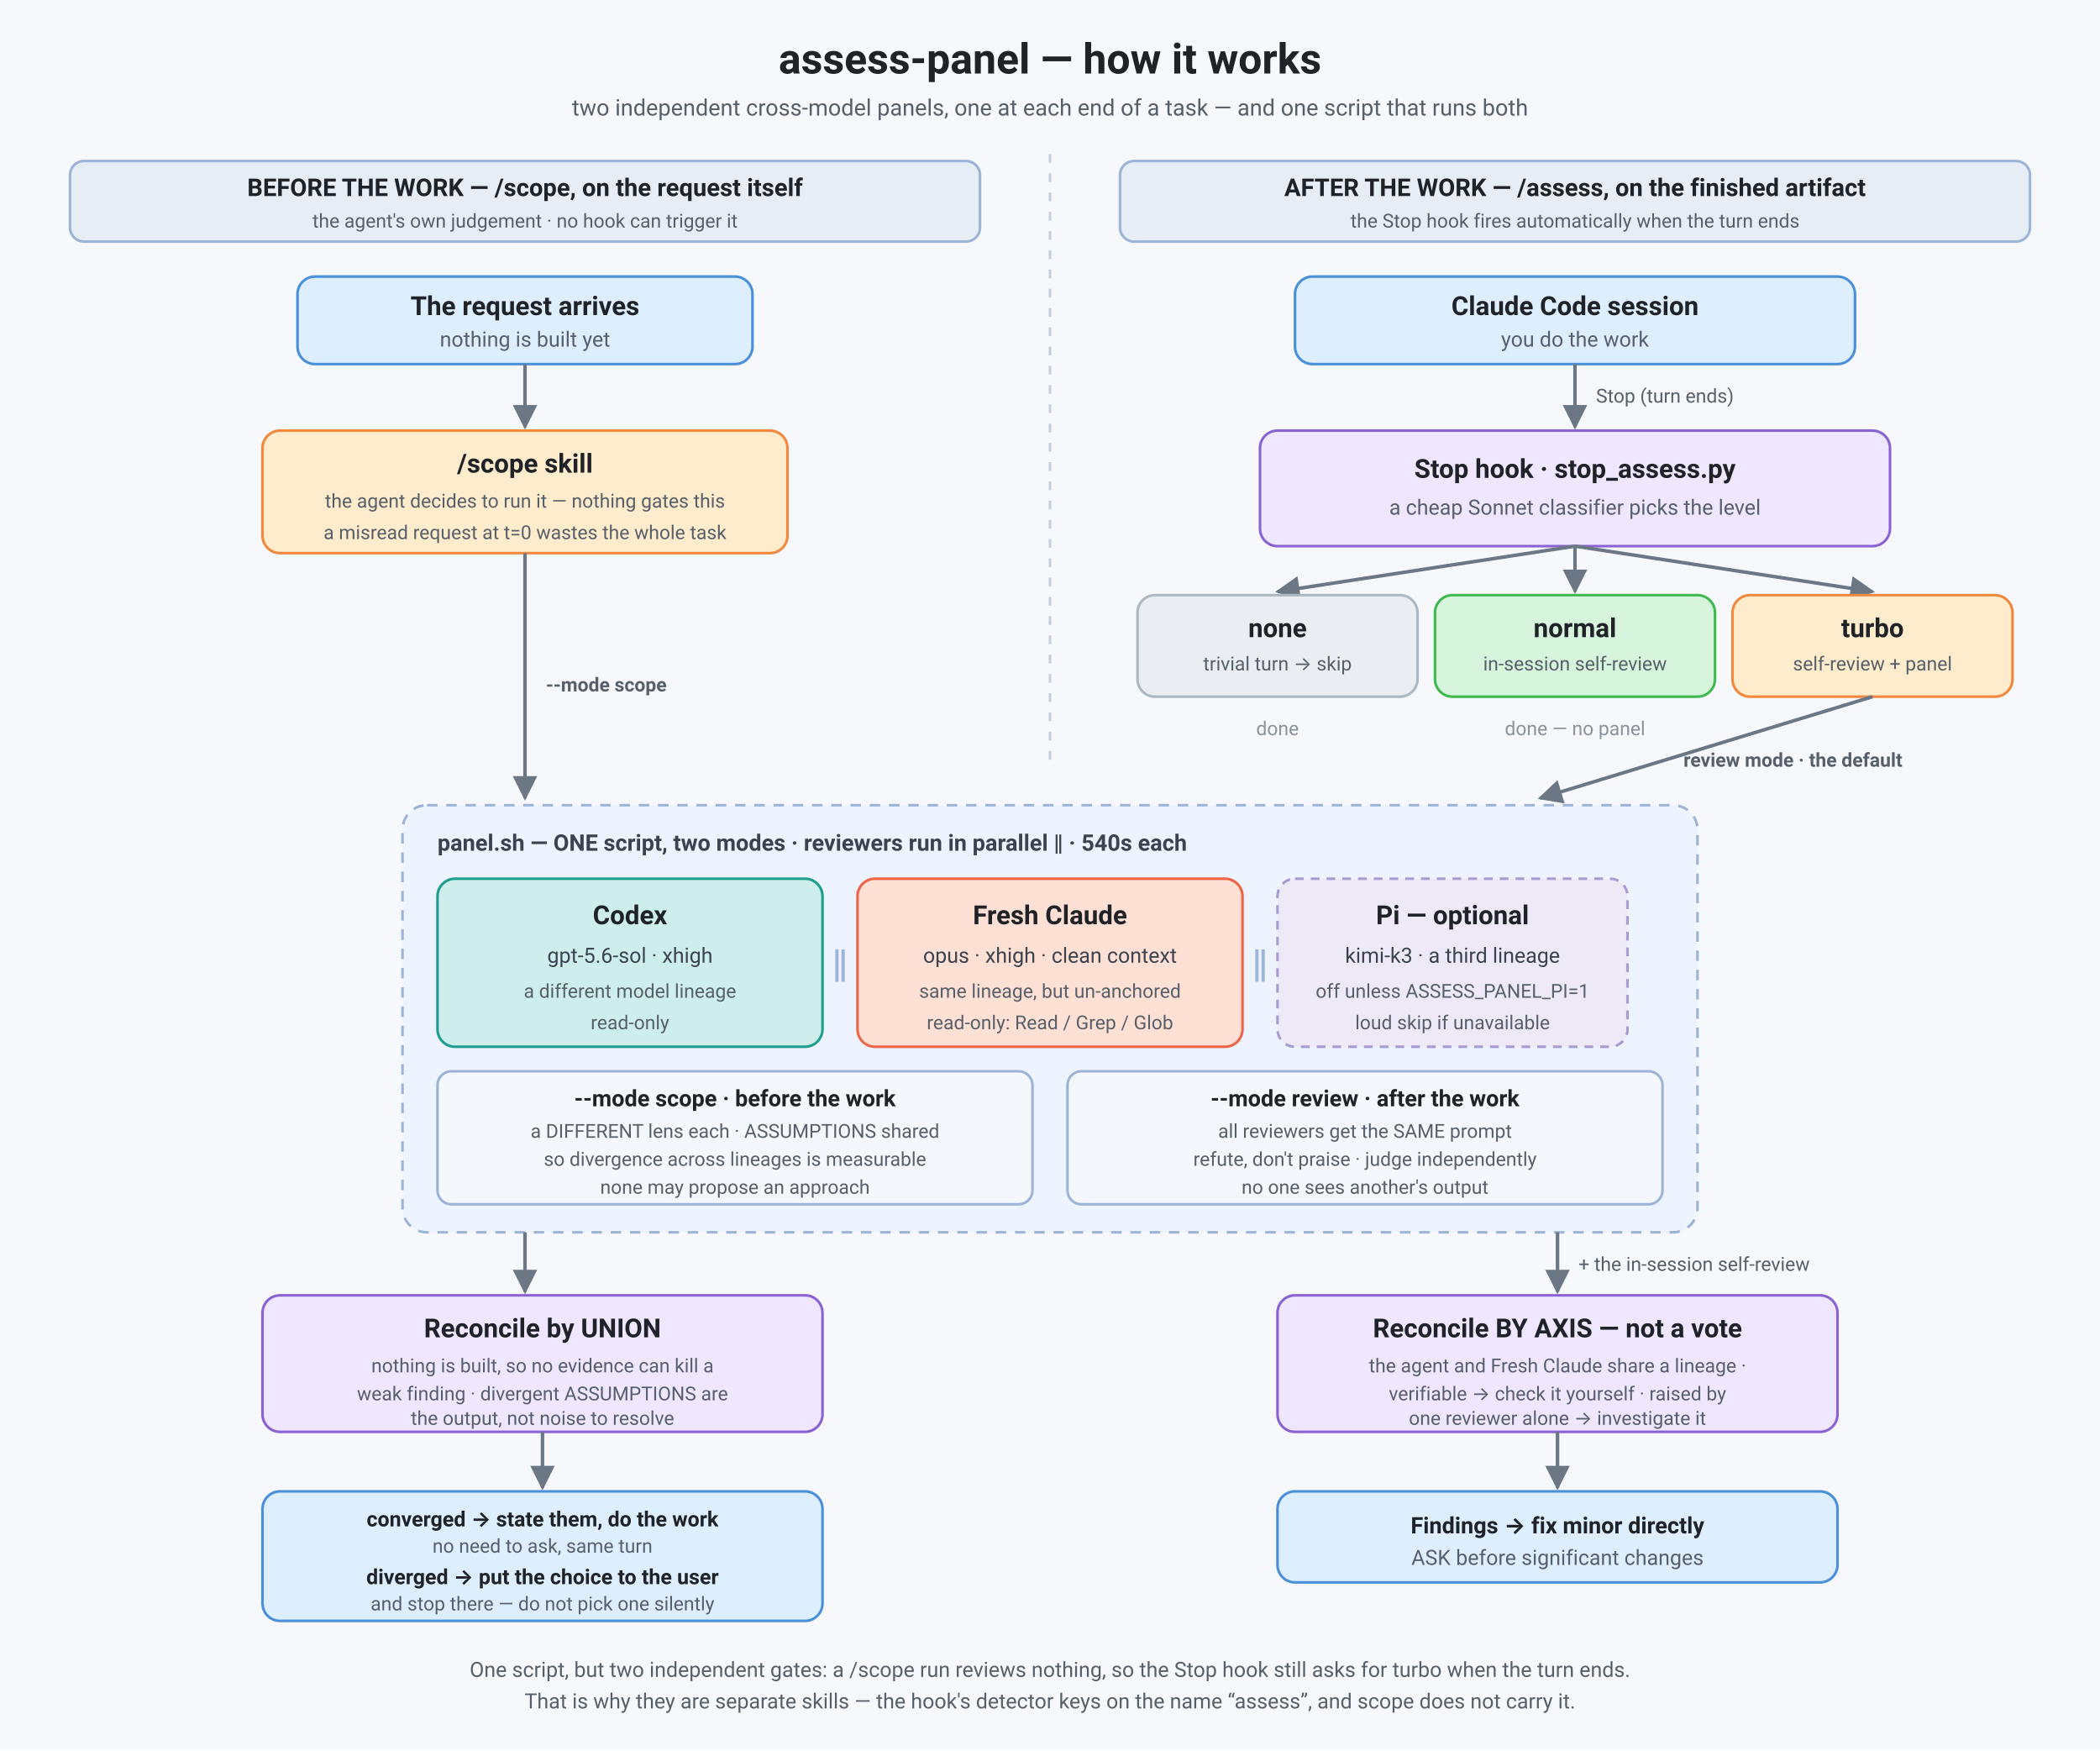
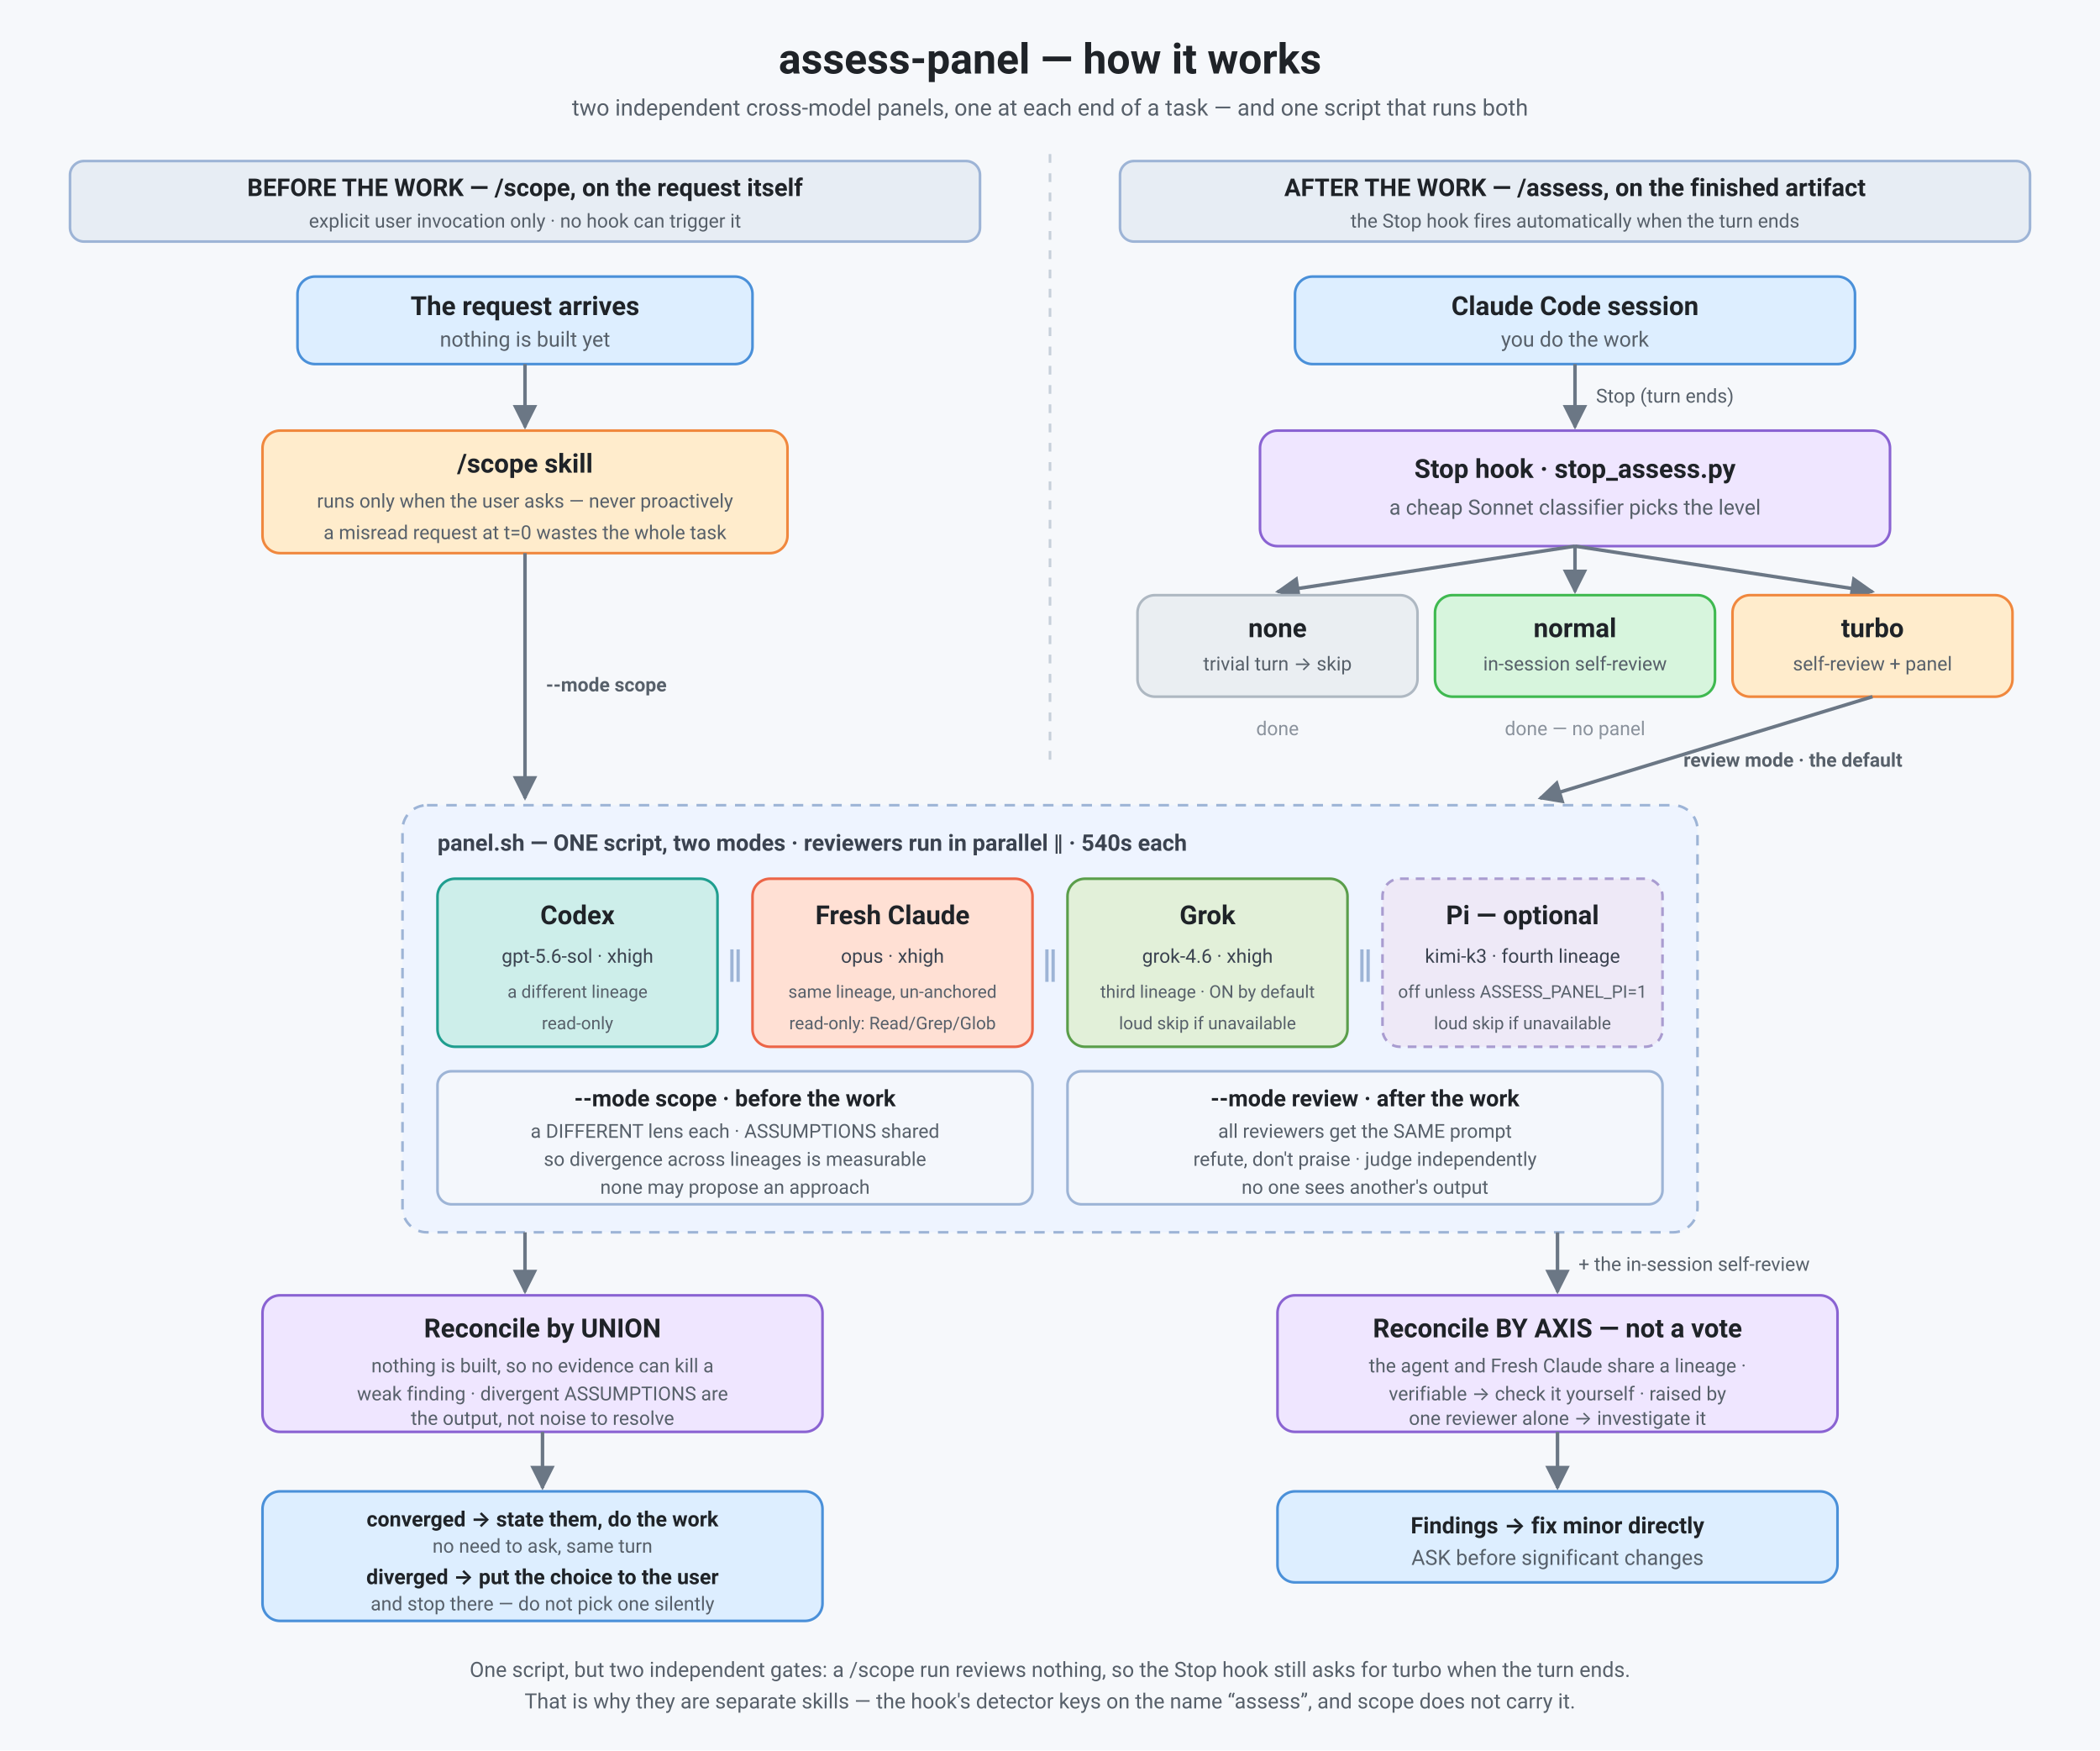
<svg xmlns="http://www.w3.org/2000/svg" viewBox="0 0 1200 1000" font-family="system-ui, -apple-system, 'Segoe UI', Roboto, sans-serif">
  <defs>
    <marker id="arrow" viewBox="0 0 10 10" refX="9" refY="5" markerWidth="7" markerHeight="7" orient="auto-start-reverse">
      <path d="M0,0 L10,5 L0,10 z" fill="#6b7785" />
    </marker>
  </defs>
  <rect x="0" y="0" width="1200" height="1000" fill="#f6f8fb" />
  <text x="600" y="42" text-anchor="middle" font-size="24" font-weight="700" fill="#1f2328">assess-panel — how it works</text>
  <text x="600" y="66" text-anchor="middle" font-size="13" fill="#57606a">two independent cross-model panels, one at each end of a task — and one script that runs both</text>
  <line x1="600" y1="88" x2="600" y2="440" stroke="#c7d0da" stroke-width="1.5" stroke-dasharray="5 6" />
  <rect x="40" y="92" width="520" height="46" rx="8" fill="#e7edf4" stroke="#9db4d6" stroke-width="1.5" />
  <text x="300" y="112" text-anchor="middle" font-size="14" font-weight="700" fill="#1f2328">BEFORE THE WORK — /scope, on the request itself</text>
-   <text x="300" y="130" text-anchor="middle" font-size="11" fill="#57606a">the agent's own judgement · no hook can trigger it</text>
+   <text x="300" y="130" text-anchor="middle" font-size="11" fill="#57606a">explicit user invocation only · no hook can trigger it</text>
  <rect x="640" y="92" width="520" height="46" rx="8" fill="#e7edf4" stroke="#9db4d6" stroke-width="1.5" />
  <text x="900" y="112" text-anchor="middle" font-size="14" font-weight="700" fill="#1f2328">AFTER THE WORK — /assess, on the finished artifact</text>
  <text x="900" y="130" text-anchor="middle" font-size="11" fill="#57606a">the Stop hook fires automatically when the turn ends</text>
  <rect x="170" y="158" width="260" height="50" rx="10" fill="#ddeeff" stroke="#4a90d9" stroke-width="1.5" />
  <text x="300" y="180" text-anchor="middle" font-size="15" font-weight="700" fill="#1f2328">The request arrives</text>
  <text x="300" y="198" text-anchor="middle" font-size="12" fill="#57606a">nothing is built yet</text>
  <line x1="300" y1="208" x2="300" y2="244" stroke="#6b7785" stroke-width="2" marker-end="url(#arrow)" />
  <rect x="150" y="246" width="300" height="70" rx="10" fill="#ffeccc" stroke="#f0883e" stroke-width="1.5" />
  <text x="300" y="270" text-anchor="middle" font-size="15" font-weight="700" fill="#1f2328">/scope skill</text>
-   <text x="300" y="290" text-anchor="middle" font-size="11" fill="#57606a">the agent decides to run it — nothing gates this</text>
+   <text x="300" y="290" text-anchor="middle" font-size="11" fill="#57606a">runs only when the user asks — never proactively</text>
  <text x="300" y="308" text-anchor="middle" font-size="11" fill="#57606a">a misread request at t=0 wastes the whole task</text>
  <line x1="300" y1="316" x2="300" y2="456" stroke="#6b7785" stroke-width="2" marker-end="url(#arrow)" />
  <text x="312" y="395" font-size="11" font-weight="700" fill="#57606a">--mode scope</text>
  <rect x="740" y="158" width="320" height="50" rx="10" fill="#ddeeff" stroke="#4a90d9" stroke-width="1.5" />
  <text x="900" y="180" text-anchor="middle" font-size="15" font-weight="700" fill="#1f2328">Claude Code session</text>
  <text x="900" y="198" text-anchor="middle" font-size="12" fill="#57606a">you do the work</text>
  <line x1="900" y1="208" x2="900" y2="244" stroke="#6b7785" stroke-width="2" marker-end="url(#arrow)" />
  <text x="912" y="230" font-size="11" fill="#57606a">Stop (turn ends)</text>
  <rect x="720" y="246" width="360" height="66" rx="10" fill="#efe6ff" stroke="#8a63d2" stroke-width="1.5" />
  <text x="900" y="273" text-anchor="middle" font-size="15" font-weight="700" fill="#1f2328">Stop hook · stop_assess.py</text>
  <text x="900" y="294" text-anchor="middle" font-size="12" fill="#57606a">a cheap Sonnet classifier picks the level</text>
  <line x1="900" y1="312" x2="730" y2="338" stroke="#6b7785" stroke-width="2" marker-end="url(#arrow)" />
  <line x1="900" y1="312" x2="900" y2="338" stroke="#6b7785" stroke-width="2" marker-end="url(#arrow)" />
  <line x1="900" y1="312" x2="1070" y2="338" stroke="#6b7785" stroke-width="2" marker-end="url(#arrow)" />
  <rect x="650" y="340" width="160" height="58" rx="10" fill="#eaeef2" stroke="#aeb8c2" stroke-width="1.5" />
  <text x="730" y="364" text-anchor="middle" font-size="15" font-weight="700" fill="#1f2328">none</text>
  <text x="730" y="383" text-anchor="middle" font-size="11" fill="#57606a">trivial turn → skip</text>
  <text x="730" y="420" text-anchor="middle" font-size="11" fill="#8a929c">done</text>
  <rect x="820" y="340" width="160" height="58" rx="10" fill="#d7f5dd" stroke="#3fb950" stroke-width="1.5" />
  <text x="900" y="364" text-anchor="middle" font-size="15" font-weight="700" fill="#1f2328">normal</text>
  <text x="900" y="383" text-anchor="middle" font-size="11" fill="#57606a">in-session self-review</text>
  <text x="900" y="420" text-anchor="middle" font-size="11" fill="#8a929c">done — no panel</text>
  <rect x="990" y="340" width="160" height="58" rx="10" fill="#ffeccc" stroke="#f0883e" stroke-width="1.5" />
  <text x="1070" y="364" text-anchor="middle" font-size="15" font-weight="700" fill="#1f2328">turbo</text>
  <text x="1070" y="383" text-anchor="middle" font-size="11" fill="#57606a">self-review + panel</text>
  <line x1="1070" y1="398" x2="880" y2="456" stroke="#6b7785" stroke-width="2" marker-end="url(#arrow)" />
  <text x="962" y="438" font-size="11" font-weight="700" fill="#57606a">review mode · the default</text>
  <rect x="230" y="460" width="740" height="244" rx="14" fill="#eef4ff" stroke="#9db4d6" stroke-width="1.5" stroke-dasharray="6 5" />
  <text x="250" y="486" font-size="13" font-weight="700" fill="#3b4350">panel.sh — ONE script, two modes · reviewers run in parallel ‖ · 540s each</text>
-   <rect x="250" y="502" width="220" height="96" rx="10" fill="#cdeeea" stroke="#1f9e8f" stroke-width="1.5" />
-   <text x="360" y="528" text-anchor="middle" font-size="15" font-weight="700" fill="#1f2328">Codex</text>
-   <text x="360" y="550" text-anchor="middle" font-size="12" fill="#3b4350">gpt-5.6-sol · xhigh</text>
-   <text x="360" y="570" text-anchor="middle" font-size="11" fill="#57606a">a different model lineage</text>
-   <text x="360" y="588" text-anchor="middle" font-size="11" fill="#57606a">read-only</text>
-   <text x="480" y="558" text-anchor="middle" font-size="22" font-weight="700" fill="#9db4d6">‖</text>
-   <rect x="490" y="502" width="220" height="96" rx="10" fill="#ffe0d4" stroke="#ec6547" stroke-width="1.5" />
-   <text x="600" y="528" text-anchor="middle" font-size="15" font-weight="700" fill="#1f2328">Fresh Claude</text>
-   <text x="600" y="550" text-anchor="middle" font-size="12" fill="#3b4350">opus · xhigh · clean context</text>
-   <text x="600" y="570" text-anchor="middle" font-size="11" fill="#57606a">same lineage, but un-anchored</text>
-   <text x="600" y="588" text-anchor="middle" font-size="11" fill="#57606a">read-only: Read / Grep / Glob</text>
-   <text x="720" y="558" text-anchor="middle" font-size="22" font-weight="700" fill="#9db4d6">‖</text>
-   <rect x="730" y="502" width="200" height="96" rx="10" fill="#eee9f7" stroke="#a99cd0" stroke-width="1.5" stroke-dasharray="5 4" />
-   <text x="830" y="528" text-anchor="middle" font-size="15" font-weight="700" fill="#1f2328">Pi — optional</text>
-   <text x="830" y="550" text-anchor="middle" font-size="12" fill="#3b4350">kimi-k3 · a third lineage</text>
-   <text x="830" y="570" text-anchor="middle" font-size="11" fill="#57606a">off unless ASSESS_PANEL_PI=1</text>
-   <text x="830" y="588" text-anchor="middle" font-size="11" fill="#57606a">loud skip if unavailable</text>
+   <rect x="250" y="502" width="160" height="96" rx="10" fill="#cdeeea" stroke="#1f9e8f" stroke-width="1.5" />
+   <text x="330" y="528" text-anchor="middle" font-size="15" font-weight="700" fill="#1f2328">Codex</text>
+   <text x="330" y="550" text-anchor="middle" font-size="11" fill="#3b4350">gpt-5.6-sol · xhigh</text>
+   <text x="330" y="570" text-anchor="middle" font-size="10" fill="#57606a">a different lineage</text>
+   <text x="330" y="588" text-anchor="middle" font-size="10" fill="#57606a">read-only</text>
+   <text x="420" y="558" text-anchor="middle" font-size="22" font-weight="700" fill="#9db4d6">‖</text>
+   <rect x="430" y="502" width="160" height="96" rx="10" fill="#ffe0d4" stroke="#ec6547" stroke-width="1.5" />
+   <text x="510" y="528" text-anchor="middle" font-size="15" font-weight="700" fill="#1f2328">Fresh Claude</text>
+   <text x="510" y="550" text-anchor="middle" font-size="11" fill="#3b4350">opus · xhigh</text>
+   <text x="510" y="570" text-anchor="middle" font-size="10" fill="#57606a">same lineage, un-anchored</text>
+   <text x="510" y="588" text-anchor="middle" font-size="10" fill="#57606a">read-only: Read/Grep/Glob</text>
+   <text x="600" y="558" text-anchor="middle" font-size="22" font-weight="700" fill="#9db4d6">‖</text>
+   <rect x="610" y="502" width="160" height="96" rx="10" fill="#e2f0d9" stroke="#5a9e4a" stroke-width="1.5" />
+   <text x="690" y="528" text-anchor="middle" font-size="15" font-weight="700" fill="#1f2328">Grok</text>
+   <text x="690" y="550" text-anchor="middle" font-size="11" fill="#3b4350">grok-4.6 · xhigh</text>
+   <text x="690" y="570" text-anchor="middle" font-size="10" fill="#57606a">third lineage · ON by default</text>
+   <text x="690" y="588" text-anchor="middle" font-size="10" fill="#57606a">loud skip if unavailable</text>
+   <text x="780" y="558" text-anchor="middle" font-size="22" font-weight="700" fill="#9db4d6">‖</text>
+   <rect x="790" y="502" width="160" height="96" rx="10" fill="#eee9f7" stroke="#a99cd0" stroke-width="1.5" stroke-dasharray="5 4" />
+   <text x="870" y="528" text-anchor="middle" font-size="15" font-weight="700" fill="#1f2328">Pi — optional</text>
+   <text x="870" y="550" text-anchor="middle" font-size="11" fill="#3b4350">kimi-k3 · fourth lineage</text>
+   <text x="870" y="570" text-anchor="middle" font-size="10" fill="#57606a">off unless ASSESS_PANEL_PI=1</text>
+   <text x="870" y="588" text-anchor="middle" font-size="10" fill="#57606a">loud skip if unavailable</text>
  <rect x="250" y="612" width="340" height="76" rx="8" fill="#f4f7fc" stroke="#9db4d6" stroke-width="1.5" />
  <text x="420" y="632" text-anchor="middle" font-size="13" font-weight="700" fill="#1f2328">--mode scope · before the work</text>
  <text x="420" y="650" text-anchor="middle" font-size="11" fill="#57606a">a DIFFERENT lens each · ASSUMPTIONS shared</text>
  <text x="420" y="666" text-anchor="middle" font-size="11" fill="#57606a">so divergence across lineages is measurable</text>
  <text x="420" y="682" text-anchor="middle" font-size="11" fill="#57606a">none may propose an approach</text>
  <rect x="610" y="612" width="340" height="76" rx="8" fill="#f4f7fc" stroke="#9db4d6" stroke-width="1.5" />
  <text x="780" y="632" text-anchor="middle" font-size="13" font-weight="700" fill="#1f2328">--mode review · after the work</text>
  <text x="780" y="650" text-anchor="middle" font-size="11" fill="#57606a">all reviewers get the SAME prompt</text>
  <text x="780" y="666" text-anchor="middle" font-size="11" fill="#57606a">refute, don't praise · judge independently</text>
  <text x="780" y="682" text-anchor="middle" font-size="11" fill="#57606a">no one sees another's output</text>
  <line x1="300" y1="704" x2="300" y2="738" stroke="#6b7785" stroke-width="2" marker-end="url(#arrow)" />
  <line x1="890" y1="704" x2="890" y2="738" stroke="#6b7785" stroke-width="2" marker-end="url(#arrow)" />
  <text x="902" y="726" font-size="11" fill="#57606a">+ the in-session self-review</text>
  <rect x="150" y="740" width="320" height="78" rx="10" fill="#efe6ff" stroke="#8a63d2" stroke-width="1.5" />
  <text x="310" y="764" text-anchor="middle" font-size="15" font-weight="700" fill="#1f2328">Reconcile by UNION</text>
  <text x="310" y="784" text-anchor="middle" font-size="11" fill="#57606a">nothing is built, so no evidence can kill a</text>
  <text x="310" y="800" text-anchor="middle" font-size="11" fill="#57606a">weak finding · divergent ASSUMPTIONS are</text>
  <text x="310" y="814" text-anchor="middle" font-size="11" fill="#57606a">the output, not noise to resolve</text>
  <rect x="730" y="740" width="320" height="78" rx="10" fill="#efe6ff" stroke="#8a63d2" stroke-width="1.5" />
  <text x="890" y="764" text-anchor="middle" font-size="15" font-weight="700" fill="#1f2328">Reconcile BY AXIS — not a vote</text>
  <text x="890" y="784" text-anchor="middle" font-size="11" fill="#57606a">the agent and Fresh Claude share a lineage ·</text>
  <text x="890" y="800" text-anchor="middle" font-size="11" fill="#57606a">verifiable → check it yourself · raised by</text>
  <text x="890" y="814" text-anchor="middle" font-size="11" fill="#57606a">one reviewer alone → investigate it</text>
  <line x1="310" y1="818" x2="310" y2="850" stroke="#6b7785" stroke-width="2" marker-end="url(#arrow)" />
  <line x1="890" y1="818" x2="890" y2="850" stroke="#6b7785" stroke-width="2" marker-end="url(#arrow)" />
  <rect x="150" y="852" width="320" height="74" rx="10" fill="#ddeeff" stroke="#4a90d9" stroke-width="1.5" />
  <text x="310" y="872" text-anchor="middle" font-size="12" font-weight="700" fill="#1f2328">converged → state them, do the work</text>
  <text x="310" y="887" text-anchor="middle" font-size="11" fill="#57606a">no need to ask, same turn</text>
  <text x="310" y="905" text-anchor="middle" font-size="12" font-weight="700" fill="#1f2328">diverged → put the choice to the user</text>
  <text x="310" y="920" text-anchor="middle" font-size="11" fill="#57606a">and stop there — do not pick one silently</text>
  <rect x="730" y="852" width="320" height="52" rx="10" fill="#ddeeff" stroke="#4a90d9" stroke-width="1.5" />
  <text x="890" y="876" text-anchor="middle" font-size="13" font-weight="700" fill="#1f2328">Findings → fix minor directly</text>
  <text x="890" y="894" text-anchor="middle" font-size="12" fill="#57606a">ASK before significant changes</text>
  <text x="600" y="958" text-anchor="middle" font-size="12" fill="#57606a">One script, but two independent gates: a /scope run reviews nothing, so the Stop hook still asks for turbo when the turn ends.</text>
  <text x="600" y="976" text-anchor="middle" font-size="12" fill="#57606a">That is why they are separate skills — the hook's detector keys on the name “assess”, and scope does not carry it.</text>
</svg>
